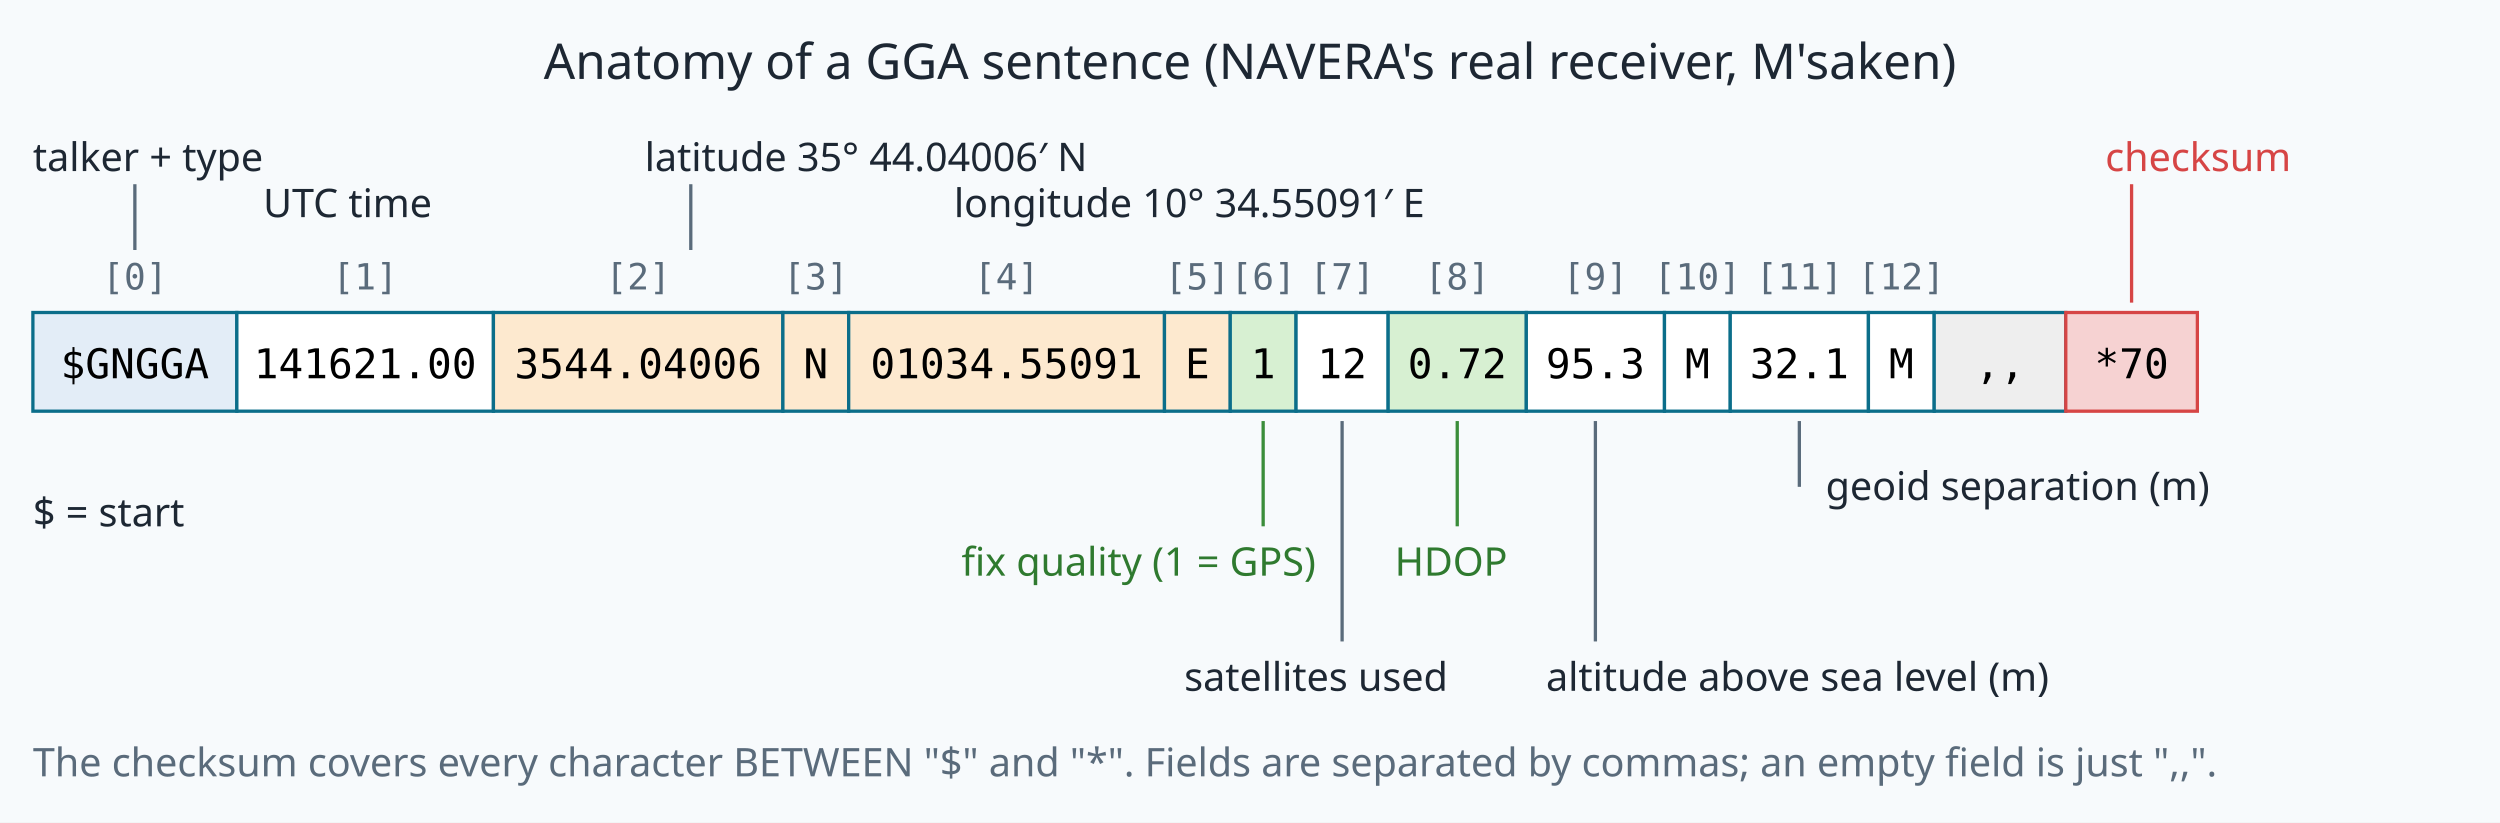
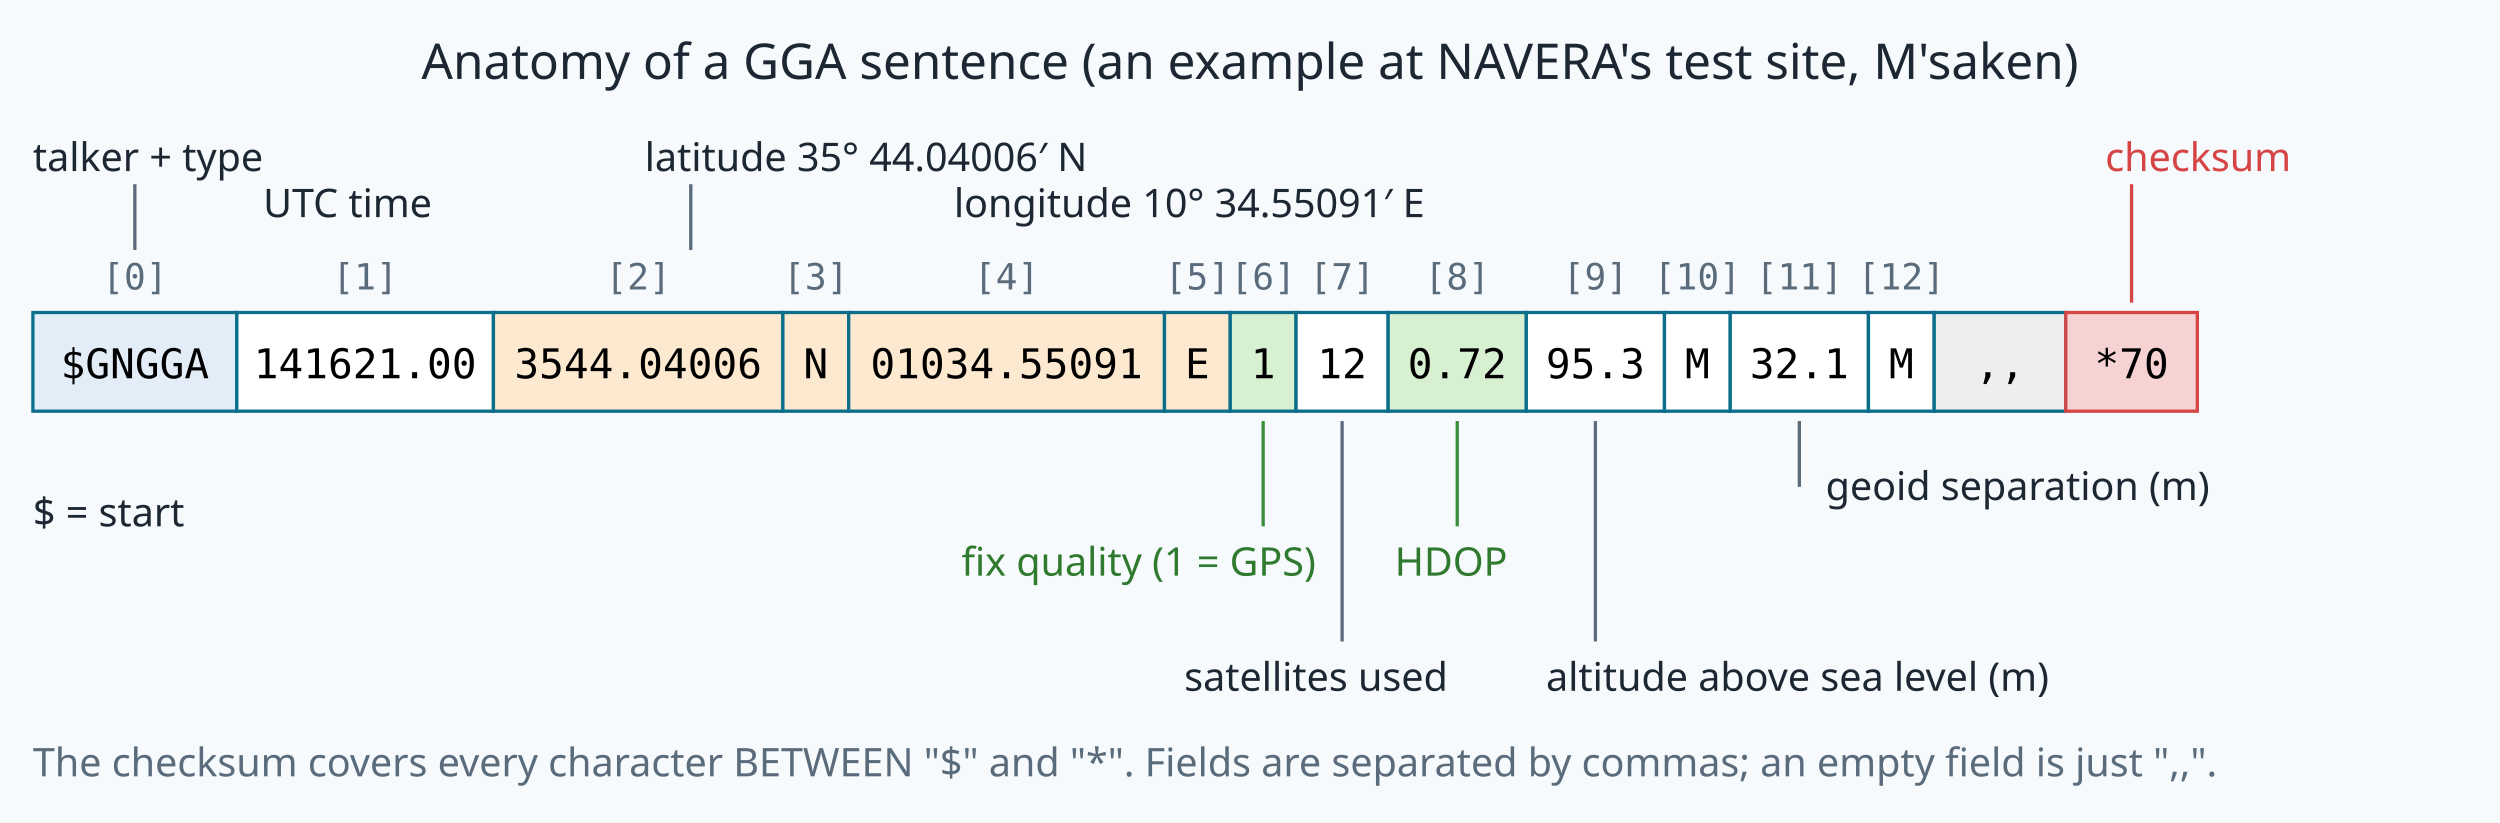
<svg xmlns="http://www.w3.org/2000/svg" viewBox="0 0 760 250" font-family="monospace" font-size="13">
  <rect width="760" height="250" fill="#f7fafc" />
-   <text x="380" y="24" text-anchor="middle" font-family="sans-serif" font-size="15" fill="#1d2733">Anatomy of a GGA sentence (NAVERA's real receiver, M'saken)</text>
+   <text x="380" y="24" text-anchor="middle" font-family="sans-serif" font-size="15" fill="#1d2733">Anatomy of a GGA sentence (an example at NAVERA's test site, M'saken)</text>
  <g font-size="12.5">
    <rect x="10" y="95" width="62" height="30" fill="#e3edf7" stroke="#0b6e8a" />
    <text x="41" y="115" text-anchor="middle">$GNGGA</text>
    <rect x="72" y="95" width="78" height="30" fill="#fff" stroke="#0b6e8a" />
    <text x="111" y="115" text-anchor="middle">141621.00</text>
    <rect x="150" y="95" width="88" height="30" fill="#fde9cf" stroke="#0b6e8a" />
    <text x="194" y="115" text-anchor="middle">3544.04006</text>
    <rect x="238" y="95" width="20" height="30" fill="#fde9cf" stroke="#0b6e8a" />
    <text x="248" y="115" text-anchor="middle">N</text>
    <rect x="258" y="95" width="96" height="30" fill="#fde9cf" stroke="#0b6e8a" />
    <text x="306" y="115" text-anchor="middle">01034.55091</text>
    <rect x="354" y="95" width="20" height="30" fill="#fde9cf" stroke="#0b6e8a" />
    <text x="364" y="115" text-anchor="middle">E</text>
    <rect x="374" y="95" width="20" height="30" fill="#d7f0d2" stroke="#0b6e8a" />
    <text x="384" y="115" text-anchor="middle">1</text>
    <rect x="394" y="95" width="28" height="30" fill="#fff" stroke="#0b6e8a" />
    <text x="408" y="115" text-anchor="middle">12</text>
    <rect x="422" y="95" width="42" height="30" fill="#d7f0d2" stroke="#0b6e8a" />
    <text x="443" y="115" text-anchor="middle">0.72</text>
    <rect x="464" y="95" width="42" height="30" fill="#fff" stroke="#0b6e8a" />
    <text x="485" y="115" text-anchor="middle">95.3</text>
    <rect x="506" y="95" width="20" height="30" fill="#fff" stroke="#0b6e8a" />
    <text x="516" y="115" text-anchor="middle">M</text>
    <rect x="526" y="95" width="42" height="30" fill="#fff" stroke="#0b6e8a" />
    <text x="547" y="115" text-anchor="middle">32.1</text>
    <rect x="568" y="95" width="20" height="30" fill="#fff" stroke="#0b6e8a" />
    <text x="578" y="115" text-anchor="middle">M</text>
    <rect x="588" y="95" width="40" height="30" fill="#eee" stroke="#0b6e8a" />
    <text x="608" y="115" text-anchor="middle">,,</text>
    <rect x="628" y="95" width="40" height="30" fill="#f6d2d2" stroke="#d64545" />
    <text x="648" y="115" text-anchor="middle">*70</text>
  </g>
  <g font-size="11" fill="#5a6b7b" text-anchor="middle">
    <text x="41" y="88">[0]</text>
    <text x="111" y="88">[1]</text>
    <text x="194" y="88">[2]</text>
    <text x="248" y="88">[3]</text>
    <text x="306" y="88">[4]</text>
    <text x="364" y="88">[5]</text>
    <text x="384" y="88">[6]</text>
    <text x="408" y="88">[7]</text>
    <text x="443" y="88">[8]</text>
    <text x="485" y="88">[9]</text>
    <text x="516" y="88">[10]</text>
    <text x="547" y="88">[11]</text>
    <text x="578" y="88">[12]</text>
  </g>
  <g font-family="sans-serif" font-size="12" fill="#1d2733">
    <text x="10" y="52">talker + type</text>
    <line x1="41" y1="56" x2="41" y2="76" stroke="#5a6b7b" />
    <text x="80" y="66">UTC time</text>
    <text x="196" y="52">latitude 35° 44.04006′ N</text>
    <line x1="210" y1="56" x2="210" y2="76" stroke="#5a6b7b" />
    <text x="290" y="66">longitude 10° 34.55091′ E</text>
    <text x="640" y="52" fill="#d64545">checksum</text>
    <line x1="648" y1="56" x2="648" y2="92" stroke="#d64545" />
  </g>
  <g font-family="sans-serif" font-size="12" fill="#1d2733">
    <line x1="384" y1="128" x2="384" y2="160" stroke="#3a8d3a" />
    <text x="400" y="175" fill="#2f7a2f" text-anchor="end">fix quality (1 = GPS)</text>
    <line x1="408" y1="128" x2="408" y2="195" stroke="#5a6b7b" />
    <text x="360" y="210">satellites used</text>
    <line x1="443" y1="128" x2="443" y2="160" stroke="#3a8d3a" />
    <text x="424" y="175" fill="#2f7a2f">HDOP</text>
    <line x1="485" y1="128" x2="485" y2="195" stroke="#5a6b7b" />
    <text x="470" y="210">altitude above sea level (m)</text>
    <line x1="547" y1="128" x2="547" y2="148" stroke="#5a6b7b" />
    <text x="555" y="152">geoid separation (m)</text>
    <text x="10" y="160">$ = start</text>
    <text x="10" y="236" fill="#5a6b7b">The checksum covers every character BETWEEN "$" and "*". Fields are separated by commas; an empty field is just ",,".</text>
  </g>
</svg>
